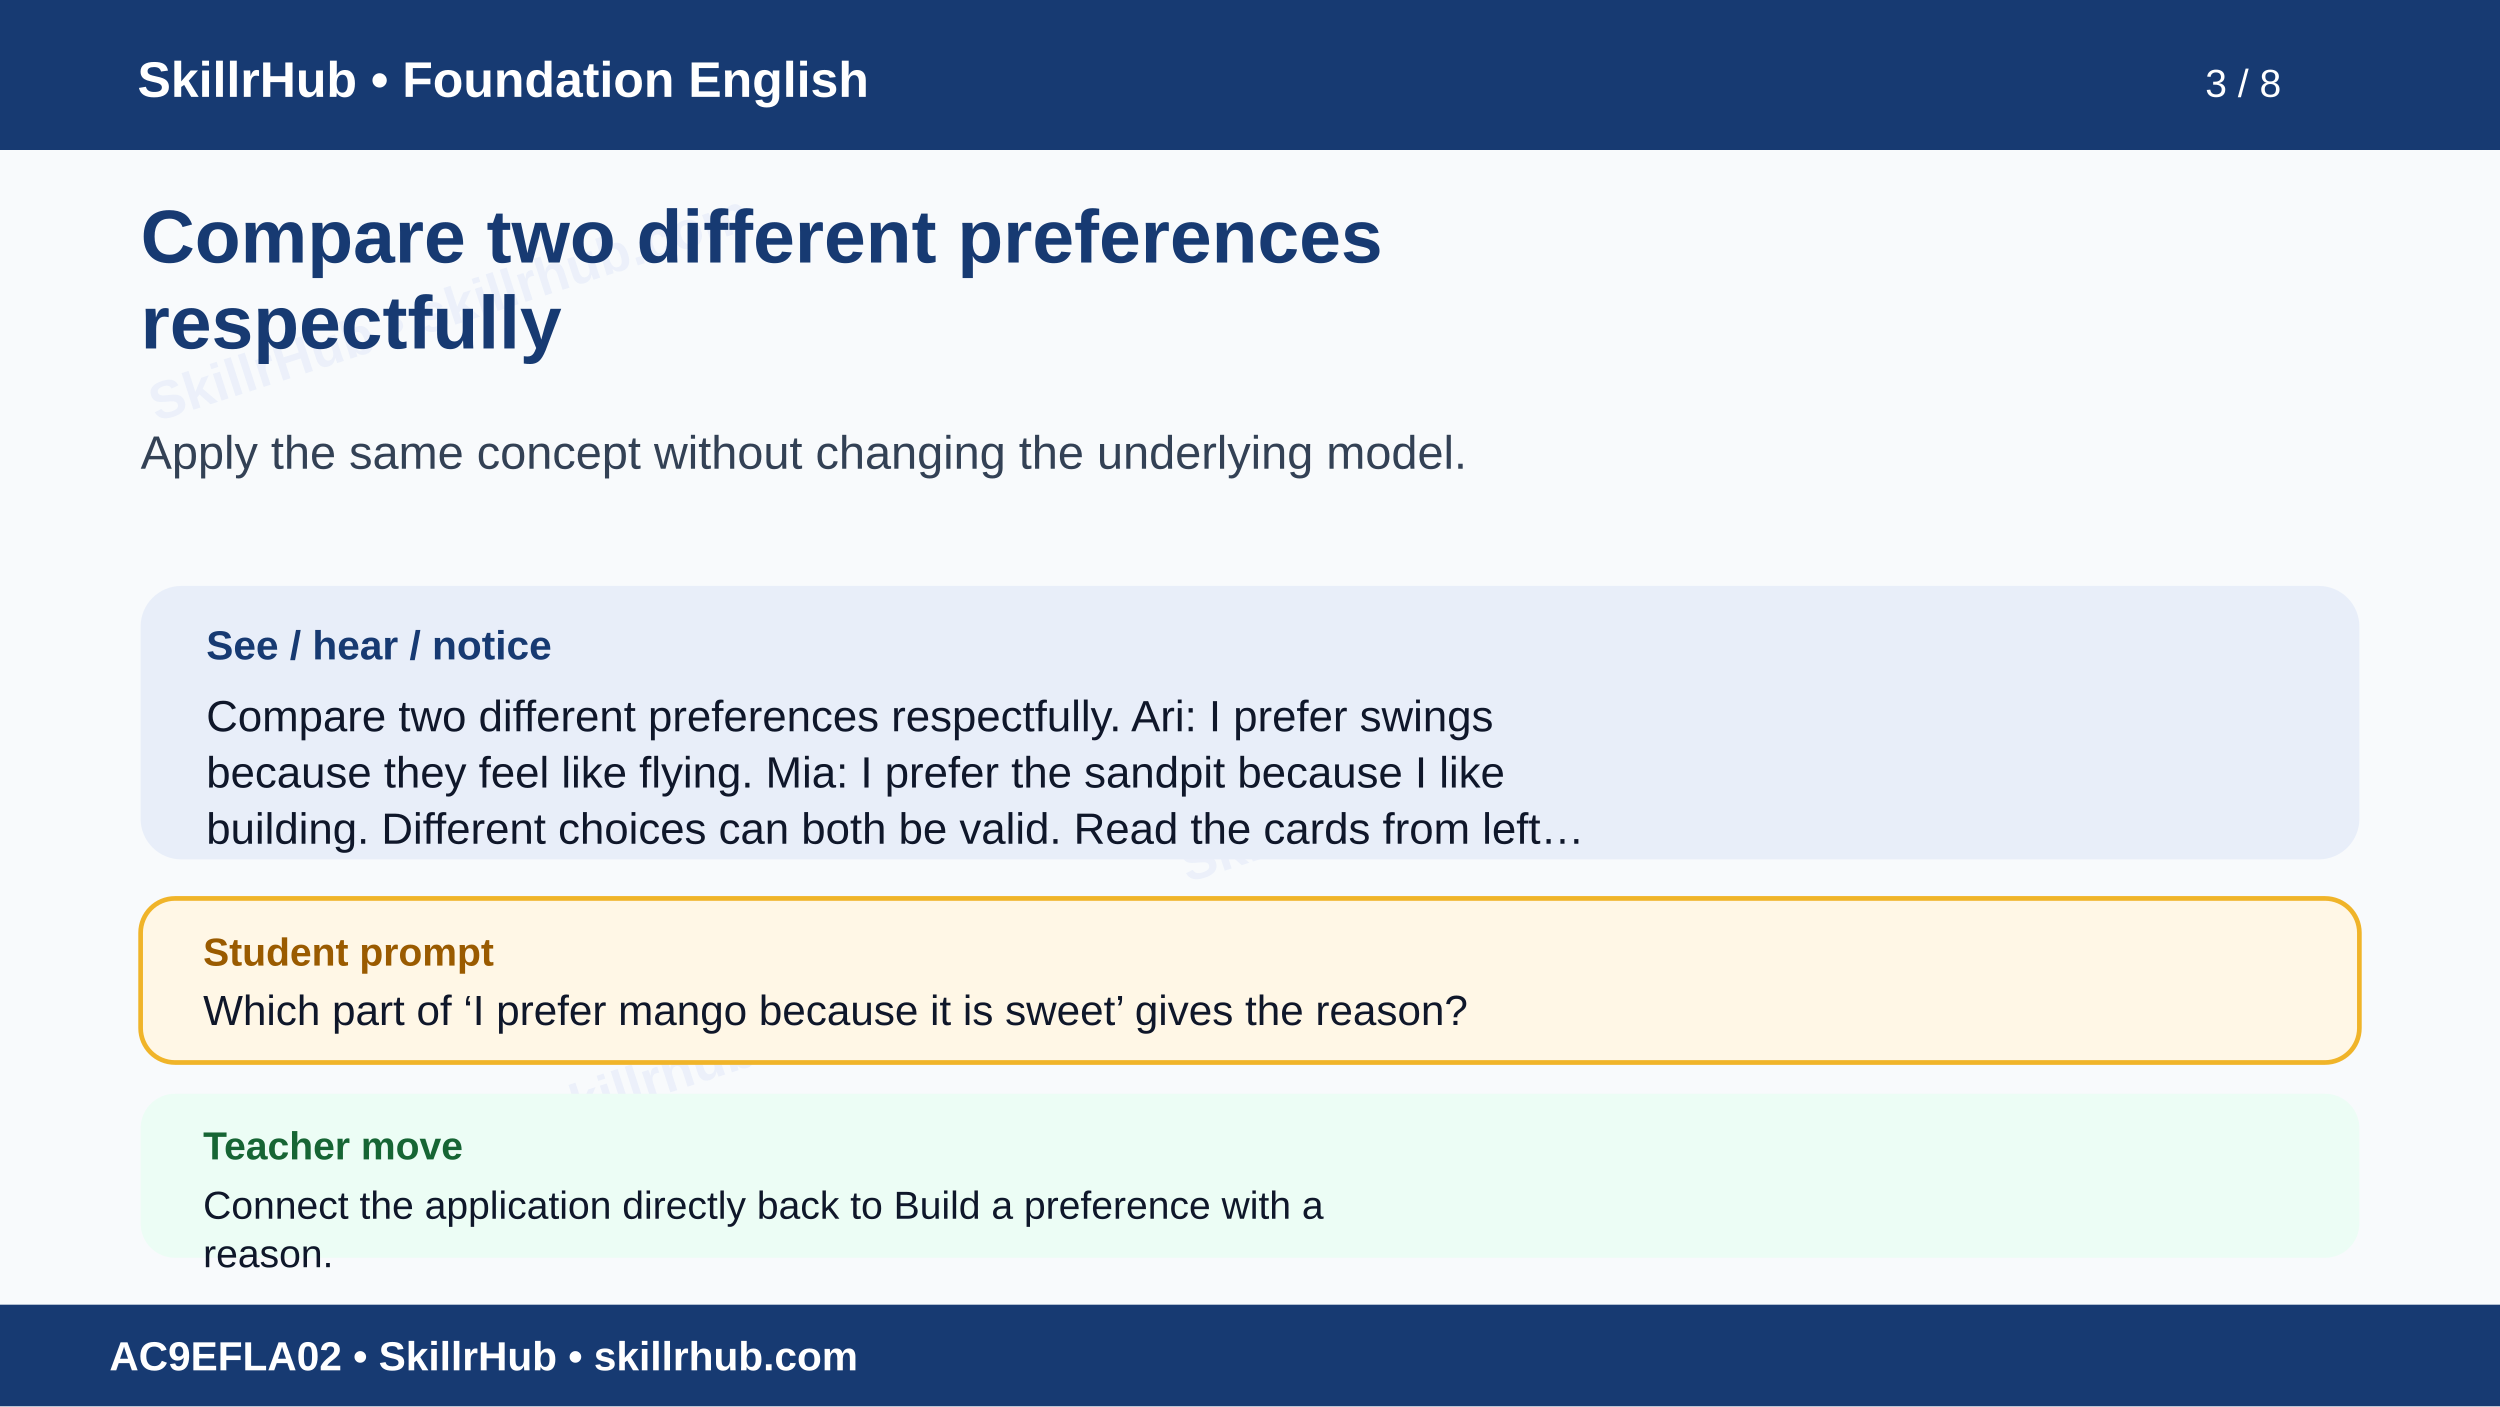
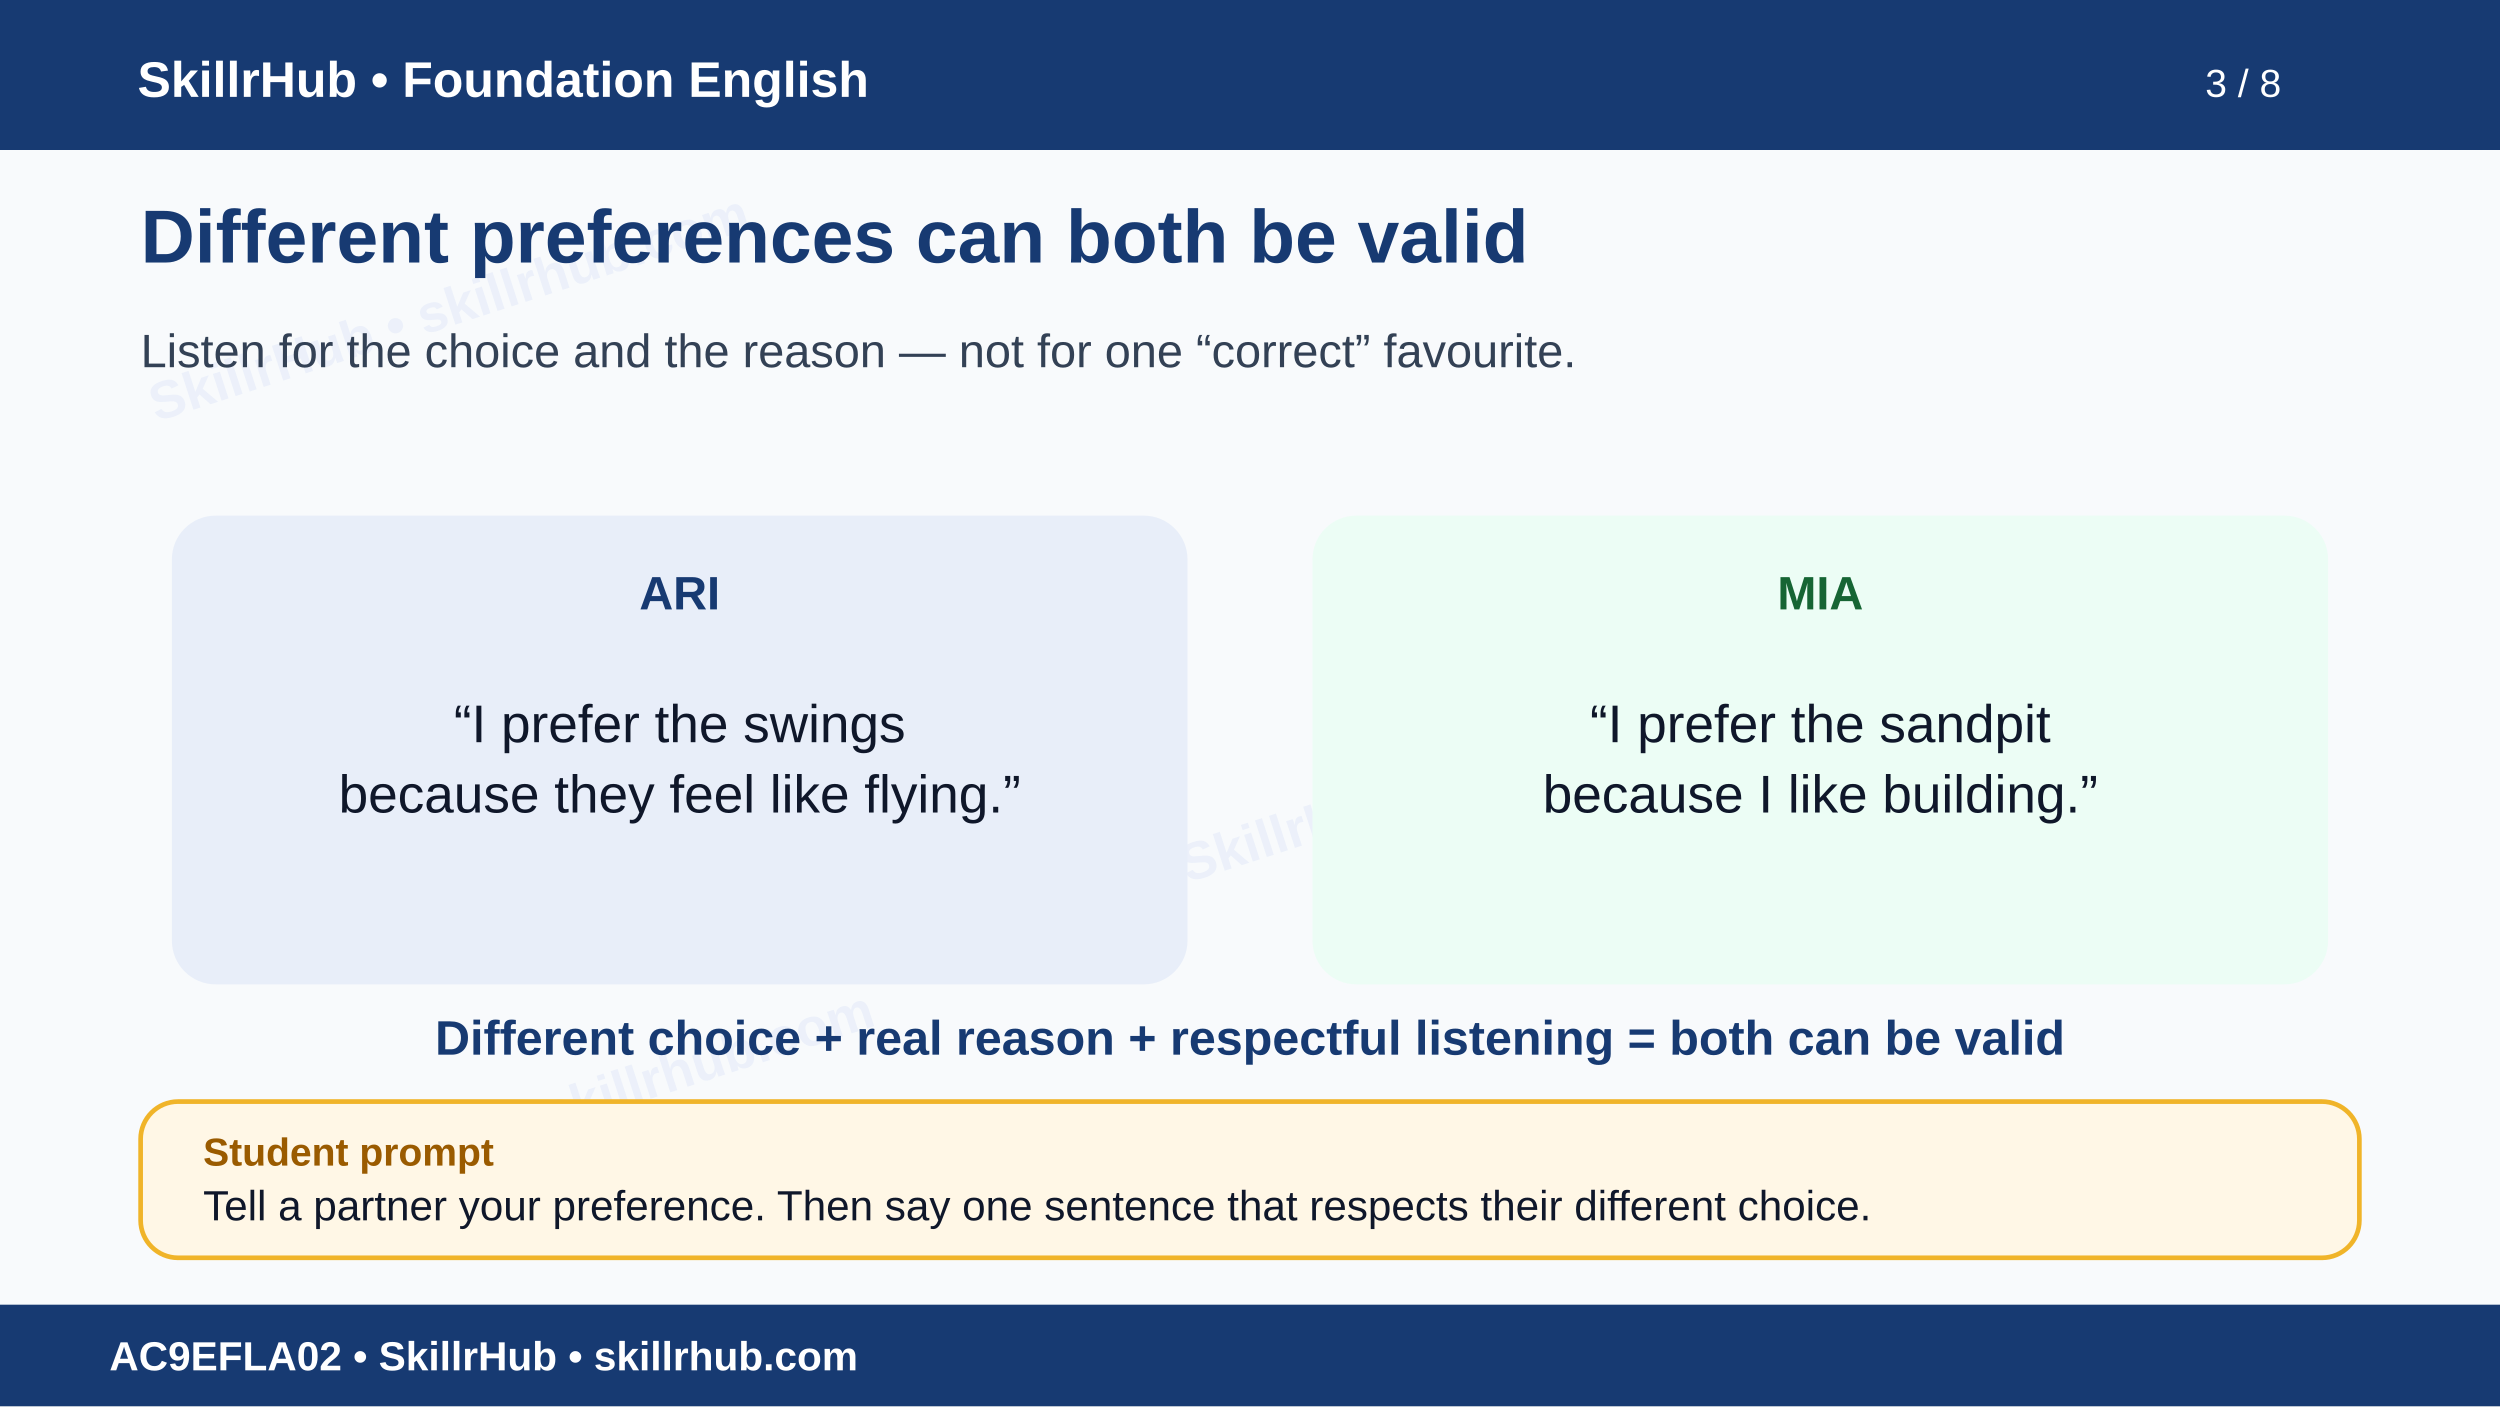
<svg xmlns="http://www.w3.org/2000/svg" width="1600" height="900" viewBox="0 0 1600 900" role="img" aria-labelledby="t d">
  <rect width="1600" height="900" fill="#f8fafc" />
  <g opacity=".055" fill="#1d4ed8" font-family="Arial" font-size="34" font-weight="700">
    <text x="100" y="270" transform="rotate(-18 100 270)">SkillrHub • skillrhub.com</text>
    <text x="760" y="565" transform="rotate(-18 760 565)">SkillrHub • skillrhub.com</text>
    <text x="180" y="780" transform="rotate(-18 180 780)">SkillrHub • skillrhub.com</text>
  </g>
  <rect width="1600" height="96" fill="#173a72" />
  <text x="88" y="62" fill="#fff" font-family="Arial" font-size="32" font-weight="700">SkillrHub • Foundation English</text>
  <text x="1460" y="62" text-anchor="end" fill="#fff" font-family="Arial" font-size="25">3 / 8</text>
-   <text x="90" y="168" fill="#173a72" font-family="Arial,Helvetica,sans-serif" font-size="48" font-weight="700">Compare two different preferences</text>
-   <text x="90" y="223" fill="#173a72" font-family="Arial,Helvetica,sans-serif" font-size="48" font-weight="700">respectfully</text>
-   <text x="90" y="300" fill="#334155" font-family="Arial,Helvetica,sans-serif" font-size="30" font-weight="400">Apply the same concept without changing the underlying model.</text>
-   <rect x="90" y="375" width="1420" height="175" rx="26" fill="#e8eef9" />
-   <text x="132" y="422" fill="#173a72" font-family="Arial" font-size="26" font-weight="700">See / hear / notice</text>
-   <text x="132" y="468" fill="#0f172a" font-family="Arial,Helvetica,sans-serif" font-size="28" font-weight="400">Compare two different preferences respectfully. Ari: I prefer swings</text>
-   <text x="132" y="504" fill="#0f172a" font-family="Arial,Helvetica,sans-serif" font-size="28" font-weight="400">because they feel like flying. Mia: I prefer the sandpit because I like</text>
-   <text x="132" y="540" fill="#0f172a" font-family="Arial,Helvetica,sans-serif" font-size="28" font-weight="400">building. Different choices can both be valid. Read the cards from left…</text>
-   <rect x="90" y="575" width="1420" height="105" rx="22" fill="#fff7e6" stroke="#f0b429" stroke-width="3" />
-   <text x="130" y="618" fill="#9a5b00" font-family="Arial" font-size="25" font-weight="700">Student prompt</text>
-   <text x="130" y="656" fill="#0f172a" font-family="Arial,Helvetica,sans-serif" font-size="27" font-weight="400">Which part of ‘I prefer mango because it is sweet’ gives the reason?</text>
-   <rect x="90" y="700" width="1420" height="105" rx="22" fill="#ecfdf5" />
-   <text x="130" y="742" fill="#166534" font-family="Arial" font-size="25" font-weight="700">Teacher move</text>
-   <text x="130" y="780" fill="#0f172a" font-family="Arial,Helvetica,sans-serif" font-size="25" font-weight="400">Connect the application directly back to Build a preference with a</text>
-   <text x="130" y="811" fill="#0f172a" font-family="Arial,Helvetica,sans-serif" font-size="25" font-weight="400">reason.</text>
+   <text x="90" y="168" fill="#173a72" font-family="Arial" font-size="48" font-weight="700">Different preferences can both be valid</text>
+   <text x="90" y="235" fill="#334155" font-family="Arial" font-size="30">Listen for the choice and the reason — not for one “correct” favourite.</text>
+   <rect x="110" y="330" width="650" height="300" rx="28" fill="#e8eef9" />
+   <text x="435" y="390" text-anchor="middle" fill="#173a72" font-family="Arial" font-size="30" font-weight="700">ARI</text>
+   <text x="435" y="475" text-anchor="middle" fill="#0f172a" font-family="Arial" font-size="34">“I prefer the swings</text>
+   <text x="435" y="520" text-anchor="middle" fill="#0f172a" font-family="Arial" font-size="34">because they feel like flying.”</text>
+   <rect x="840" y="330" width="650" height="300" rx="28" fill="#ecfdf5" />
+   <text x="1165" y="390" text-anchor="middle" fill="#166534" font-family="Arial" font-size="30" font-weight="700">MIA</text>
+   <text x="1165" y="475" text-anchor="middle" fill="#0f172a" font-family="Arial" font-size="34">“I prefer the sandpit</text>
+   <text x="1165" y="520" text-anchor="middle" fill="#0f172a" font-family="Arial" font-size="34">because I like building.”</text>
+   <text x="800" y="675" text-anchor="middle" fill="#173a72" font-family="Arial" font-size="31" font-weight="700">Different choice + real reason + respectful listening = both can be valid</text>
+   <rect x="90" y="705" width="1420" height="100" rx="24" fill="#fff7e6" stroke="#f0b429" stroke-width="3" />
+   <text x="130" y="746" fill="#9a5b00" font-family="Arial" font-size="25" font-weight="700">Student prompt</text>
+   <text x="130" y="781" fill="#0f172a" font-family="Arial" font-size="27">Tell a partner your preference. Then say one sentence that respects their different choice.</text>
  <rect y="835" width="1600" height="65" fill="#173a72" />
  <text x="70" y="877" fill="#fff" font-family="Arial" font-size="26" font-weight="700">AC9EFLA02 • SkillrHub • skillrhub.com</text>
</svg>
